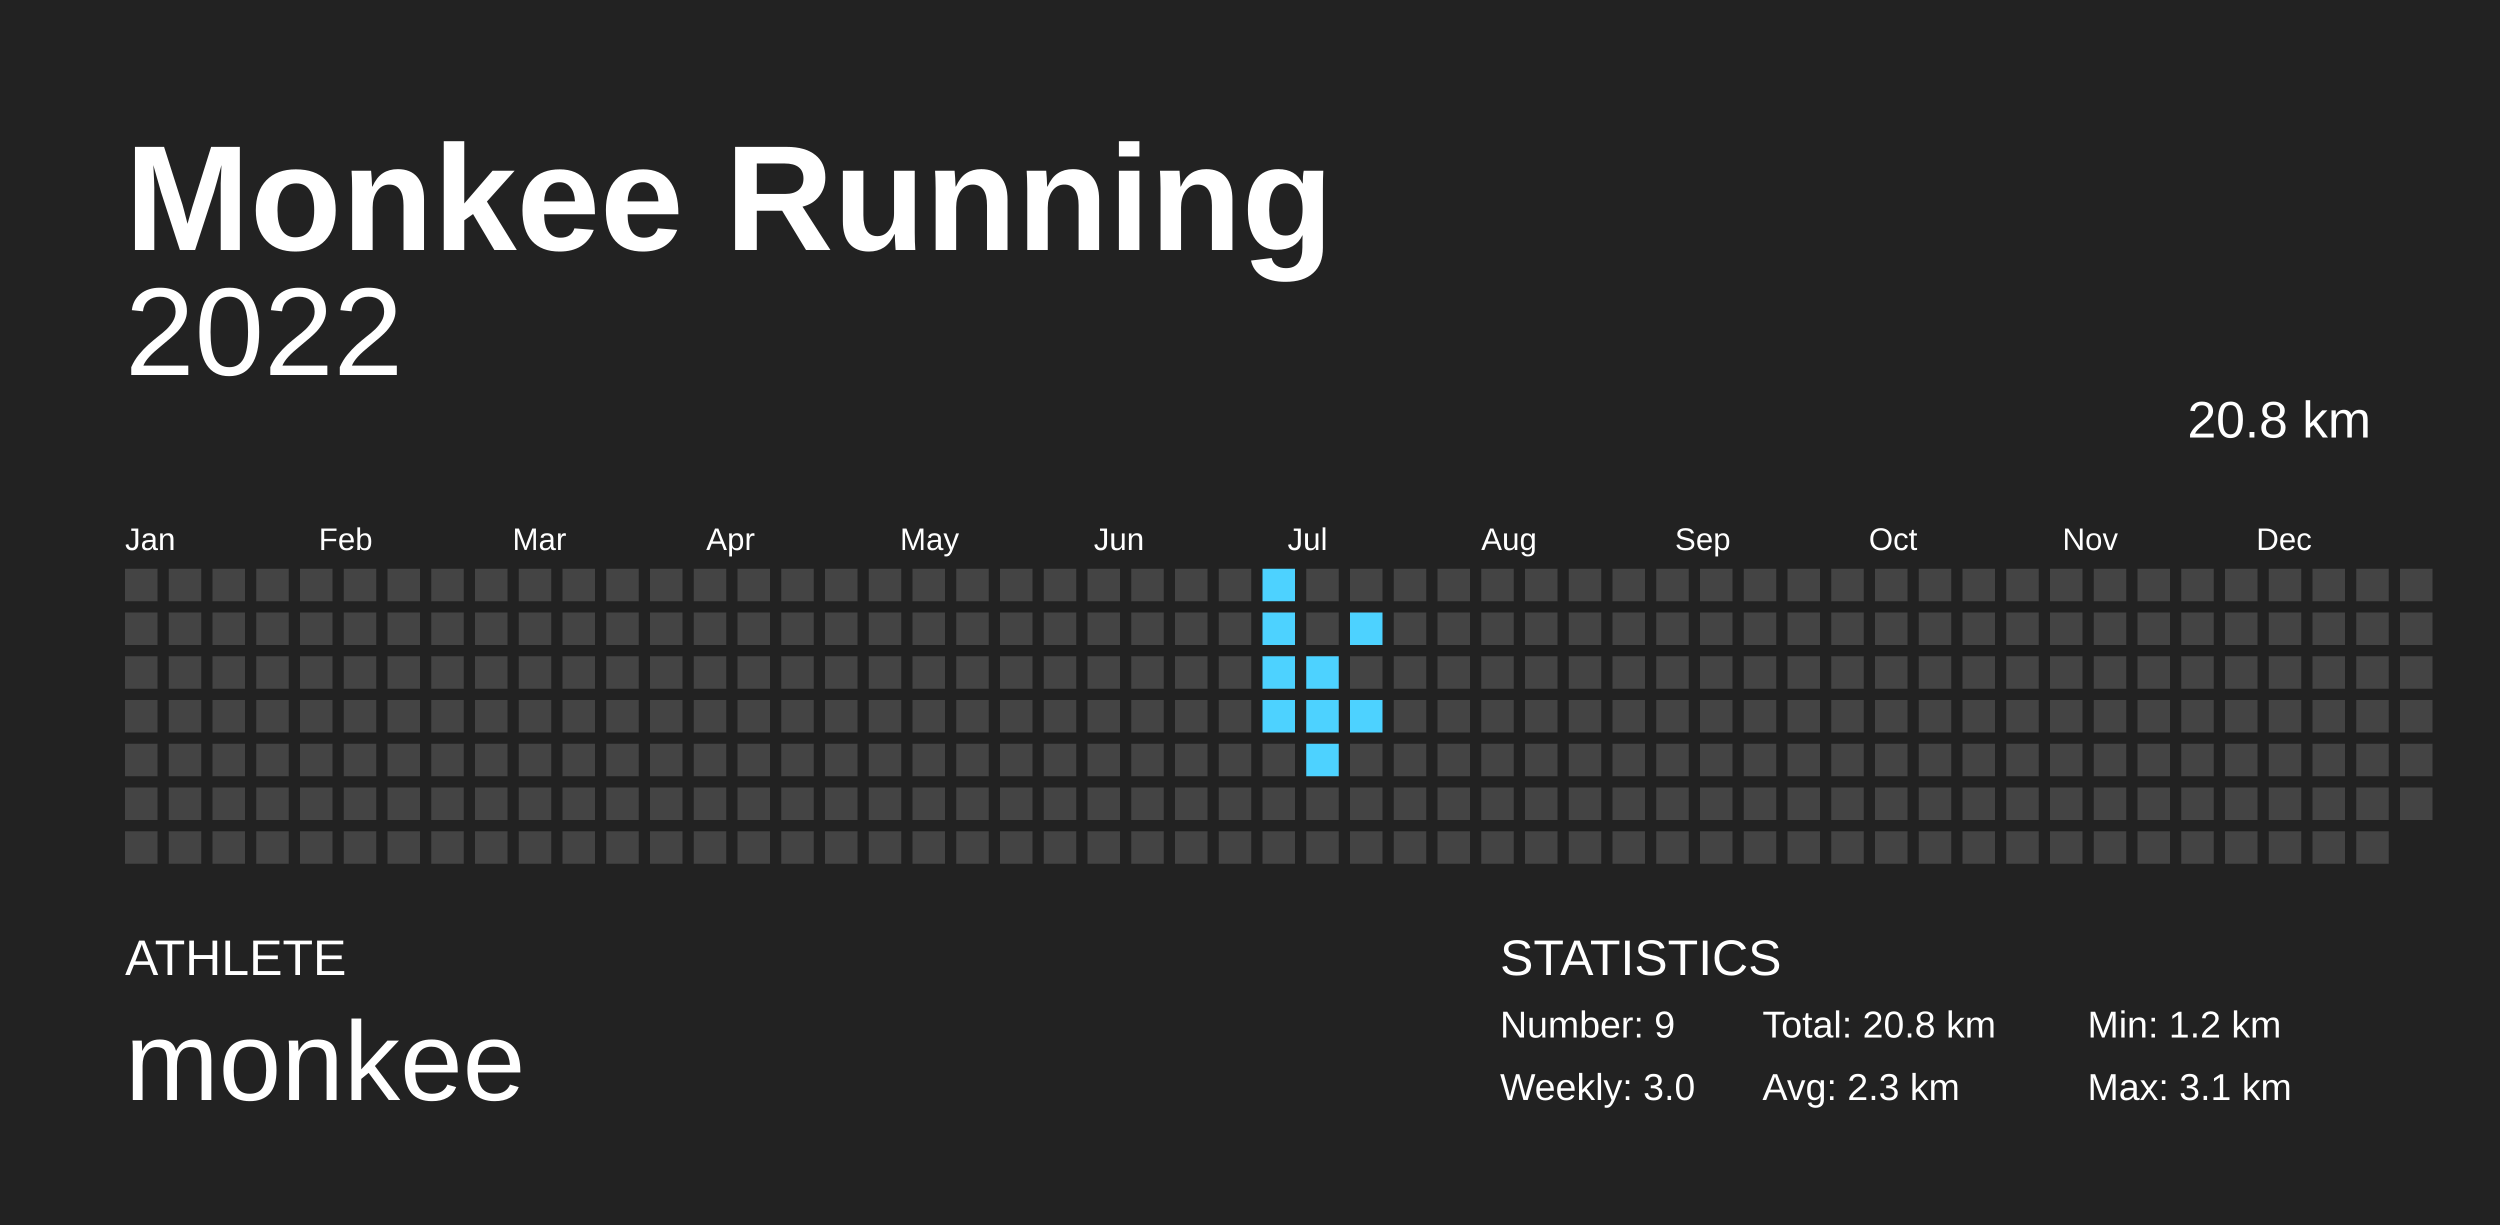
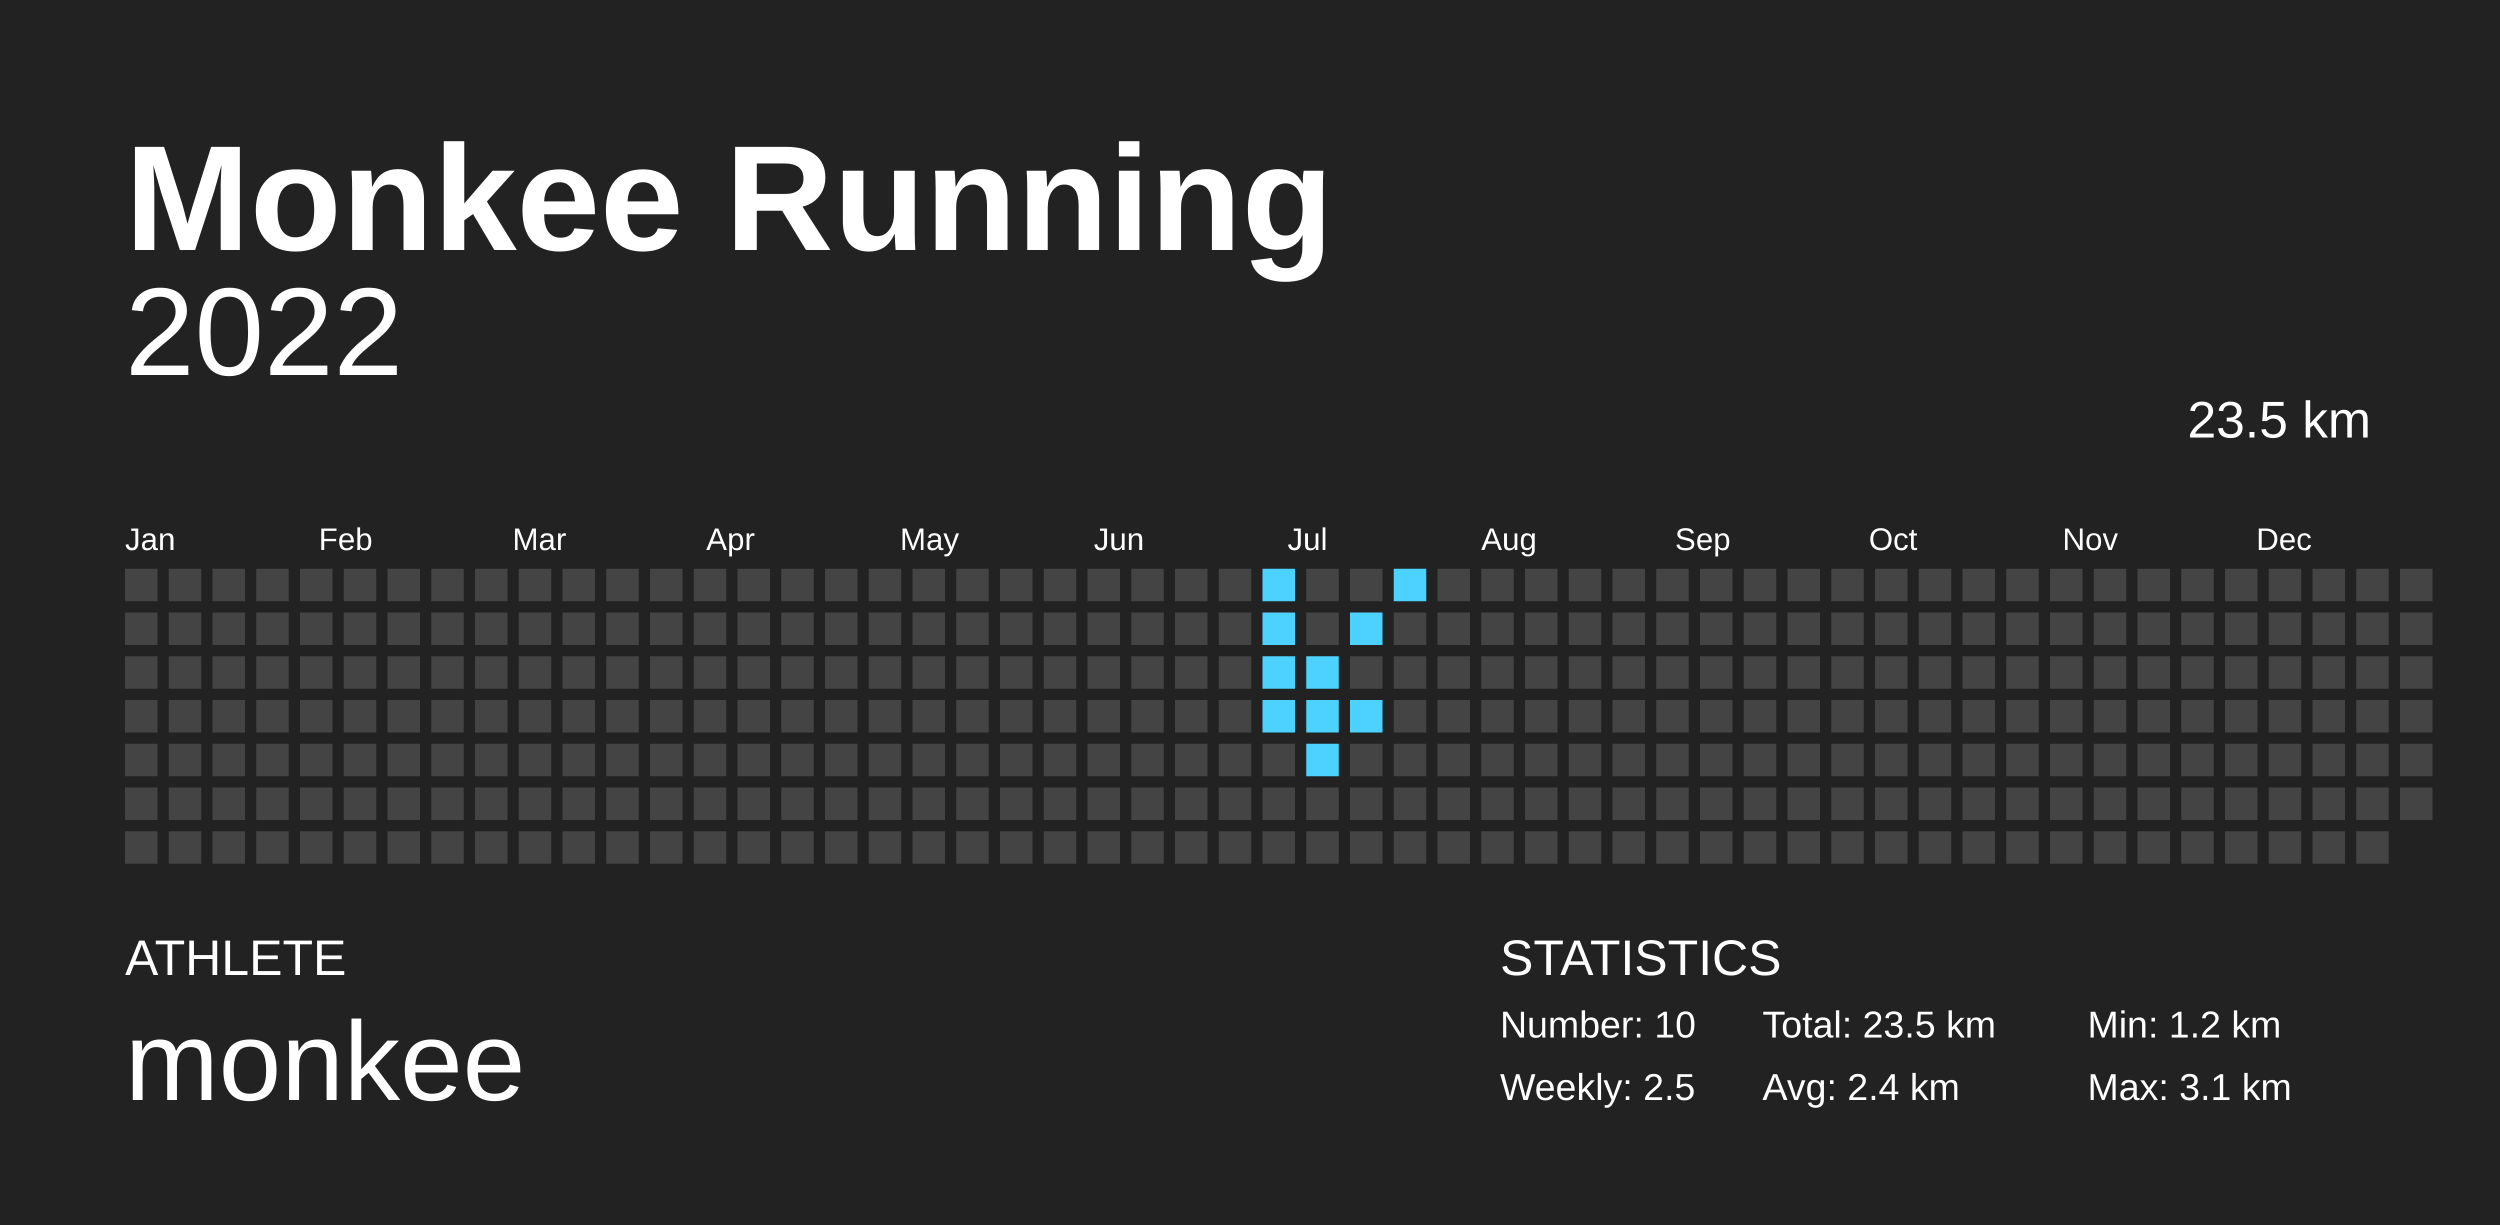
<svg xmlns="http://www.w3.org/2000/svg" baseProfile="full" height="98mm" version="1.1" viewBox="0,0,200,98" width="200mm">
  <defs />
  <rect fill="#222222" height="98" width="200" x="0" y="0" />
  <text fill="#FFFFFF" style="font-size:12px; font-family:Arial; font-weight:bold;" x="10" y="20">Monkee Running</text>
  <text fill="#FFFFFF" style="font-size:4px; font-family:Arial" x="10" y="78">ATHLETE</text>
  <text fill="#FFFFFF" style="font-size:9px; font-family:Arial" x="10" y="88">monkee</text>
  <text fill="#FFFFFF" style="font-size:4px; font-family:Arial" x="120" y="78">STATISTICS</text>
-   <text fill="#FFFFFF" style="font-size:3px; font-family:Arial" x="120" y="83">Number: 9</text>
-   <text fill="#FFFFFF" style="font-size:3px; font-family:Arial" x="120" y="88">Weekly: 3.0</text>
-   <text fill="#FFFFFF" style="font-size:3px; font-family:Arial" x="141" y="83">Total: 20.8 km</text>
-   <text fill="#FFFFFF" style="font-size:3px; font-family:Arial" x="141" y="88">Avg: 2.3 km</text>
+   <text fill="#FFFFFF" style="font-size:3px; font-family:Arial" x="120" y="83">Number: 10</text>
+   <text fill="#FFFFFF" style="font-size:3px; font-family:Arial" x="120" y="88">Weekly: 2.5</text>
+   <text fill="#FFFFFF" style="font-size:3px; font-family:Arial" x="141" y="83">Total: 23.5 km</text>
+   <text fill="#FFFFFF" style="font-size:3px; font-family:Arial" x="141" y="88">Avg: 2.4 km</text>
  <text fill="#FFFFFF" style="font-size:3px; font-family:Arial" x="167" y="83">Min: 1.2 km</text>
  <text fill="#FFFFFF" style="font-size:3px; font-family:Arial" x="167" y="88">Max: 3.1 km</text>
  <text alignment-baseline="hanging" fill="#FFFFFF" style="font-size:10.0px; font-family:Arial;" x="10" y="30">2022</text>
-   <text alignment-baseline="hanging" fill="#FFFFFF" style="font-size:4.125px; font-family:Arial;" x="175" y="35">20.8 km</text>
+   <text alignment-baseline="hanging" fill="#FFFFFF" style="font-size:4.125px; font-family:Arial;" x="175" y="35">23.5 km</text>
  <text fill="#FFFFFF" style="font-size:2.5px; font-family:Arial" x="10.0" y="44">Jan</text>
  <text fill="#FFFFFF" style="font-size:2.5px; font-family:Arial" x="25.5" y="44">Feb</text>
  <text fill="#FFFFFF" style="font-size:2.5px; font-family:Arial" x="41.0" y="44">Mar</text>
  <text fill="#FFFFFF" style="font-size:2.5px; font-family:Arial" x="56.5" y="44">Apr</text>
  <text fill="#FFFFFF" style="font-size:2.5px; font-family:Arial" x="72.0" y="44">May</text>
  <text fill="#FFFFFF" style="font-size:2.5px; font-family:Arial" x="87.5" y="44">Jun</text>
  <text fill="#FFFFFF" style="font-size:2.5px; font-family:Arial" x="103.0" y="44">Jul</text>
  <text fill="#FFFFFF" style="font-size:2.5px; font-family:Arial" x="118.5" y="44">Aug</text>
  <text fill="#FFFFFF" style="font-size:2.5px; font-family:Arial" x="134.0" y="44">Sep</text>
  <text fill="#FFFFFF" style="font-size:2.5px; font-family:Arial" x="149.5" y="44">Oct</text>
  <text fill="#FFFFFF" style="font-size:2.5px; font-family:Arial" x="165.0" y="44">Nov</text>
  <text fill="#FFFFFF" style="font-size:2.5px; font-family:Arial" x="180.5" y="44">Dec</text>
  <rect fill="#444444" height="2.6" width="2.6" x="10.0" y="45.5" />
  <rect fill="#444444" height="2.6" width="2.6" x="10.0" y="49.0" />
  <rect fill="#444444" height="2.6" width="2.6" x="10.0" y="52.5" />
  <rect fill="#444444" height="2.6" width="2.6" x="10.0" y="56.0" />
  <rect fill="#444444" height="2.6" width="2.6" x="10.0" y="59.5" />
  <rect fill="#444444" height="2.6" width="2.6" x="10.0" y="63.0" />
  <rect fill="#444444" height="2.6" width="2.6" x="10.0" y="66.5" />
  <rect fill="#444444" height="2.6" width="2.6" x="13.5" y="45.5" />
  <rect fill="#444444" height="2.6" width="2.6" x="13.5" y="49.0" />
  <rect fill="#444444" height="2.6" width="2.6" x="13.5" y="52.5" />
  <rect fill="#444444" height="2.6" width="2.6" x="13.5" y="56.0" />
  <rect fill="#444444" height="2.6" width="2.6" x="13.5" y="59.5" />
  <rect fill="#444444" height="2.6" width="2.6" x="13.5" y="63.0" />
  <rect fill="#444444" height="2.6" width="2.6" x="13.5" y="66.5" />
  <rect fill="#444444" height="2.6" width="2.6" x="17.0" y="45.5" />
  <rect fill="#444444" height="2.6" width="2.6" x="17.0" y="49.0" />
  <rect fill="#444444" height="2.6" width="2.6" x="17.0" y="52.5" />
  <rect fill="#444444" height="2.6" width="2.6" x="17.0" y="56.0" />
  <rect fill="#444444" height="2.6" width="2.6" x="17.0" y="59.5" />
  <rect fill="#444444" height="2.6" width="2.6" x="17.0" y="63.0" />
  <rect fill="#444444" height="2.6" width="2.6" x="17.0" y="66.5" />
  <rect fill="#444444" height="2.6" width="2.6" x="20.5" y="45.5" />
  <rect fill="#444444" height="2.6" width="2.6" x="20.5" y="49.0" />
  <rect fill="#444444" height="2.6" width="2.6" x="20.5" y="52.5" />
  <rect fill="#444444" height="2.6" width="2.6" x="20.5" y="56.0" />
  <rect fill="#444444" height="2.6" width="2.6" x="20.5" y="59.5" />
  <rect fill="#444444" height="2.6" width="2.6" x="20.5" y="63.0" />
  <rect fill="#444444" height="2.6" width="2.6" x="20.5" y="66.5" />
  <rect fill="#444444" height="2.6" width="2.6" x="24.0" y="45.5" />
  <rect fill="#444444" height="2.6" width="2.6" x="24.0" y="49.0" />
  <rect fill="#444444" height="2.6" width="2.6" x="24.0" y="52.5" />
  <rect fill="#444444" height="2.6" width="2.6" x="24.0" y="56.0" />
  <rect fill="#444444" height="2.6" width="2.6" x="24.0" y="59.5" />
  <rect fill="#444444" height="2.6" width="2.6" x="24.0" y="63.0" />
  <rect fill="#444444" height="2.6" width="2.6" x="24.0" y="66.5" />
  <rect fill="#444444" height="2.6" width="2.6" x="27.5" y="45.5" />
  <rect fill="#444444" height="2.6" width="2.6" x="27.5" y="49.0" />
  <rect fill="#444444" height="2.6" width="2.6" x="27.5" y="52.5" />
  <rect fill="#444444" height="2.6" width="2.6" x="27.5" y="56.0" />
  <rect fill="#444444" height="2.6" width="2.6" x="27.5" y="59.5" />
  <rect fill="#444444" height="2.6" width="2.6" x="27.5" y="63.0" />
  <rect fill="#444444" height="2.6" width="2.6" x="27.5" y="66.5" />
  <rect fill="#444444" height="2.6" width="2.6" x="31.0" y="45.5" />
  <rect fill="#444444" height="2.6" width="2.6" x="31.0" y="49.0" />
  <rect fill="#444444" height="2.6" width="2.6" x="31.0" y="52.5" />
  <rect fill="#444444" height="2.6" width="2.6" x="31.0" y="56.0" />
  <rect fill="#444444" height="2.6" width="2.6" x="31.0" y="59.5" />
  <rect fill="#444444" height="2.6" width="2.6" x="31.0" y="63.0" />
  <rect fill="#444444" height="2.6" width="2.6" x="31.0" y="66.5" />
  <rect fill="#444444" height="2.6" width="2.6" x="34.5" y="45.5" />
  <rect fill="#444444" height="2.6" width="2.6" x="34.5" y="49.0" />
  <rect fill="#444444" height="2.6" width="2.6" x="34.5" y="52.5" />
  <rect fill="#444444" height="2.6" width="2.6" x="34.5" y="56.0" />
  <rect fill="#444444" height="2.6" width="2.6" x="34.5" y="59.5" />
  <rect fill="#444444" height="2.6" width="2.6" x="34.5" y="63.0" />
  <rect fill="#444444" height="2.6" width="2.6" x="34.5" y="66.5" />
  <rect fill="#444444" height="2.6" width="2.6" x="38.0" y="45.5" />
  <rect fill="#444444" height="2.6" width="2.6" x="38.0" y="49.0" />
  <rect fill="#444444" height="2.6" width="2.6" x="38.0" y="52.5" />
  <rect fill="#444444" height="2.6" width="2.6" x="38.0" y="56.0" />
  <rect fill="#444444" height="2.6" width="2.6" x="38.0" y="59.5" />
  <rect fill="#444444" height="2.6" width="2.6" x="38.0" y="63.0" />
  <rect fill="#444444" height="2.6" width="2.6" x="38.0" y="66.5" />
  <rect fill="#444444" height="2.6" width="2.6" x="41.5" y="45.5" />
  <rect fill="#444444" height="2.6" width="2.6" x="41.5" y="49.0" />
  <rect fill="#444444" height="2.6" width="2.6" x="41.5" y="52.5" />
  <rect fill="#444444" height="2.6" width="2.6" x="41.5" y="56.0" />
  <rect fill="#444444" height="2.6" width="2.6" x="41.5" y="59.5" />
  <rect fill="#444444" height="2.6" width="2.6" x="41.5" y="63.0" />
  <rect fill="#444444" height="2.6" width="2.6" x="41.5" y="66.5" />
  <rect fill="#444444" height="2.6" width="2.6" x="45.0" y="45.5" />
  <rect fill="#444444" height="2.6" width="2.6" x="45.0" y="49.0" />
  <rect fill="#444444" height="2.6" width="2.6" x="45.0" y="52.5" />
  <rect fill="#444444" height="2.6" width="2.6" x="45.0" y="56.0" />
  <rect fill="#444444" height="2.6" width="2.6" x="45.0" y="59.5" />
  <rect fill="#444444" height="2.6" width="2.6" x="45.0" y="63.0" />
  <rect fill="#444444" height="2.6" width="2.6" x="45.0" y="66.5" />
  <rect fill="#444444" height="2.6" width="2.6" x="48.5" y="45.5" />
  <rect fill="#444444" height="2.6" width="2.6" x="48.5" y="49.0" />
  <rect fill="#444444" height="2.6" width="2.6" x="48.5" y="52.5" />
  <rect fill="#444444" height="2.6" width="2.6" x="48.5" y="56.0" />
  <rect fill="#444444" height="2.6" width="2.6" x="48.5" y="59.5" />
  <rect fill="#444444" height="2.6" width="2.6" x="48.5" y="63.0" />
  <rect fill="#444444" height="2.6" width="2.6" x="48.5" y="66.5" />
  <rect fill="#444444" height="2.6" width="2.6" x="52.0" y="45.5" />
  <rect fill="#444444" height="2.6" width="2.6" x="52.0" y="49.0" />
  <rect fill="#444444" height="2.6" width="2.6" x="52.0" y="52.5" />
  <rect fill="#444444" height="2.6" width="2.6" x="52.0" y="56.0" />
  <rect fill="#444444" height="2.6" width="2.6" x="52.0" y="59.5" />
  <rect fill="#444444" height="2.6" width="2.6" x="52.0" y="63.0" />
  <rect fill="#444444" height="2.6" width="2.6" x="52.0" y="66.5" />
  <rect fill="#444444" height="2.6" width="2.6" x="55.5" y="45.5" />
  <rect fill="#444444" height="2.6" width="2.6" x="55.5" y="49.0" />
  <rect fill="#444444" height="2.6" width="2.6" x="55.5" y="52.5" />
  <rect fill="#444444" height="2.6" width="2.6" x="55.5" y="56.0" />
  <rect fill="#444444" height="2.6" width="2.6" x="55.5" y="59.5" />
  <rect fill="#444444" height="2.6" width="2.6" x="55.5" y="63.0" />
  <rect fill="#444444" height="2.6" width="2.6" x="55.5" y="66.5" />
  <rect fill="#444444" height="2.6" width="2.6" x="59.0" y="45.5" />
  <rect fill="#444444" height="2.6" width="2.6" x="59.0" y="49.0" />
  <rect fill="#444444" height="2.6" width="2.6" x="59.0" y="52.5" />
  <rect fill="#444444" height="2.6" width="2.6" x="59.0" y="56.0" />
  <rect fill="#444444" height="2.6" width="2.6" x="59.0" y="59.5" />
  <rect fill="#444444" height="2.6" width="2.6" x="59.0" y="63.0" />
  <rect fill="#444444" height="2.6" width="2.6" x="59.0" y="66.5" />
  <rect fill="#444444" height="2.6" width="2.6" x="62.5" y="45.5" />
  <rect fill="#444444" height="2.6" width="2.6" x="62.5" y="49.0" />
  <rect fill="#444444" height="2.6" width="2.6" x="62.5" y="52.5" />
  <rect fill="#444444" height="2.6" width="2.6" x="62.5" y="56.0" />
  <rect fill="#444444" height="2.6" width="2.6" x="62.5" y="59.5" />
  <rect fill="#444444" height="2.6" width="2.6" x="62.5" y="63.0" />
  <rect fill="#444444" height="2.6" width="2.6" x="62.5" y="66.5" />
  <rect fill="#444444" height="2.6" width="2.6" x="66.0" y="45.5" />
  <rect fill="#444444" height="2.6" width="2.6" x="66.0" y="49.0" />
  <rect fill="#444444" height="2.6" width="2.6" x="66.0" y="52.5" />
  <rect fill="#444444" height="2.6" width="2.6" x="66.0" y="56.0" />
  <rect fill="#444444" height="2.6" width="2.6" x="66.0" y="59.5" />
  <rect fill="#444444" height="2.6" width="2.6" x="66.0" y="63.0" />
  <rect fill="#444444" height="2.6" width="2.6" x="66.0" y="66.5" />
  <rect fill="#444444" height="2.6" width="2.6" x="69.5" y="45.5" />
  <rect fill="#444444" height="2.6" width="2.6" x="69.5" y="49.0" />
  <rect fill="#444444" height="2.6" width="2.6" x="69.5" y="52.5" />
  <rect fill="#444444" height="2.6" width="2.6" x="69.5" y="56.0" />
  <rect fill="#444444" height="2.6" width="2.6" x="69.5" y="59.5" />
  <rect fill="#444444" height="2.6" width="2.6" x="69.5" y="63.0" />
  <rect fill="#444444" height="2.6" width="2.6" x="69.5" y="66.5" />
  <rect fill="#444444" height="2.6" width="2.6" x="73.0" y="45.5" />
  <rect fill="#444444" height="2.6" width="2.6" x="73.0" y="49.0" />
  <rect fill="#444444" height="2.6" width="2.6" x="73.0" y="52.5" />
  <rect fill="#444444" height="2.6" width="2.6" x="73.0" y="56.0" />
  <rect fill="#444444" height="2.6" width="2.6" x="73.0" y="59.5" />
  <rect fill="#444444" height="2.6" width="2.6" x="73.0" y="63.0" />
  <rect fill="#444444" height="2.6" width="2.6" x="73.0" y="66.5" />
  <rect fill="#444444" height="2.6" width="2.6" x="76.5" y="45.5" />
  <rect fill="#444444" height="2.6" width="2.6" x="76.5" y="49.0" />
  <rect fill="#444444" height="2.6" width="2.6" x="76.5" y="52.5" />
  <rect fill="#444444" height="2.6" width="2.6" x="76.5" y="56.0" />
  <rect fill="#444444" height="2.6" width="2.6" x="76.5" y="59.5" />
  <rect fill="#444444" height="2.6" width="2.6" x="76.5" y="63.0" />
  <rect fill="#444444" height="2.6" width="2.6" x="76.5" y="66.5" />
  <rect fill="#444444" height="2.6" width="2.6" x="80.0" y="45.5" />
  <rect fill="#444444" height="2.6" width="2.6" x="80.0" y="49.0" />
  <rect fill="#444444" height="2.6" width="2.6" x="80.0" y="52.5" />
  <rect fill="#444444" height="2.6" width="2.6" x="80.0" y="56.0" />
  <rect fill="#444444" height="2.6" width="2.6" x="80.0" y="59.5" />
  <rect fill="#444444" height="2.6" width="2.6" x="80.0" y="63.0" />
  <rect fill="#444444" height="2.6" width="2.6" x="80.0" y="66.5" />
  <rect fill="#444444" height="2.6" width="2.6" x="83.5" y="45.5" />
  <rect fill="#444444" height="2.6" width="2.6" x="83.5" y="49.0" />
  <rect fill="#444444" height="2.6" width="2.6" x="83.5" y="52.5" />
  <rect fill="#444444" height="2.6" width="2.6" x="83.5" y="56.0" />
  <rect fill="#444444" height="2.6" width="2.6" x="83.5" y="59.5" />
  <rect fill="#444444" height="2.6" width="2.6" x="83.5" y="63.0" />
  <rect fill="#444444" height="2.6" width="2.6" x="83.5" y="66.5" />
  <rect fill="#444444" height="2.6" width="2.6" x="87.0" y="45.5" />
  <rect fill="#444444" height="2.6" width="2.6" x="87.0" y="49.0" />
  <rect fill="#444444" height="2.6" width="2.6" x="87.0" y="52.5" />
  <rect fill="#444444" height="2.6" width="2.6" x="87.0" y="56.0" />
  <rect fill="#444444" height="2.6" width="2.6" x="87.0" y="59.5" />
  <rect fill="#444444" height="2.6" width="2.6" x="87.0" y="63.0" />
  <rect fill="#444444" height="2.6" width="2.6" x="87.0" y="66.5" />
  <rect fill="#444444" height="2.6" width="2.6" x="90.5" y="45.5" />
  <rect fill="#444444" height="2.6" width="2.6" x="90.5" y="49.0" />
  <rect fill="#444444" height="2.6" width="2.6" x="90.5" y="52.5" />
  <rect fill="#444444" height="2.6" width="2.6" x="90.5" y="56.0" />
  <rect fill="#444444" height="2.6" width="2.6" x="90.5" y="59.5" />
  <rect fill="#444444" height="2.6" width="2.6" x="90.5" y="63.0" />
  <rect fill="#444444" height="2.6" width="2.6" x="90.5" y="66.5" />
  <rect fill="#444444" height="2.6" width="2.6" x="94.0" y="45.5" />
  <rect fill="#444444" height="2.6" width="2.6" x="94.0" y="49.0" />
  <rect fill="#444444" height="2.6" width="2.6" x="94.0" y="52.5" />
  <rect fill="#444444" height="2.6" width="2.6" x="94.0" y="56.0" />
  <rect fill="#444444" height="2.6" width="2.6" x="94.0" y="59.5" />
  <rect fill="#444444" height="2.6" width="2.6" x="94.0" y="63.0" />
  <rect fill="#444444" height="2.6" width="2.6" x="94.0" y="66.5" />
  <rect fill="#444444" height="2.6" width="2.6" x="97.5" y="45.5" />
  <rect fill="#444444" height="2.6" width="2.6" x="97.5" y="49.0" />
  <rect fill="#444444" height="2.6" width="2.6" x="97.5" y="52.5" />
  <rect fill="#444444" height="2.6" width="2.6" x="97.5" y="56.0" />
  <rect fill="#444444" height="2.6" width="2.6" x="97.5" y="59.5" />
  <rect fill="#444444" height="2.6" width="2.6" x="97.5" y="63.0" />
  <rect fill="#444444" height="2.6" width="2.6" x="97.5" y="66.5" />
  <rect fill="#4dd2ff" height="2.6" width="2.6" x="101.0" y="45.5" />
  <rect fill="#4dd2ff" height="2.6" width="2.6" x="101.0" y="49.0" />
  <rect fill="#4dd2ff" height="2.6" width="2.6" x="101.0" y="52.5" />
  <rect fill="#4dd2ff" height="2.6" width="2.6" x="101.0" y="56.0" />
  <rect fill="#444444" height="2.6" width="2.6" x="101.0" y="59.5" />
  <rect fill="#444444" height="2.6" width="2.6" x="101.0" y="63.0" />
  <rect fill="#444444" height="2.6" width="2.6" x="101.0" y="66.5" />
  <rect fill="#444444" height="2.6" width="2.6" x="104.5" y="45.5" />
  <rect fill="#444444" height="2.6" width="2.6" x="104.5" y="49.0" />
  <rect fill="#4dd2ff" height="2.6" width="2.6" x="104.5" y="52.5" />
  <rect fill="#4dd2ff" height="2.6" width="2.6" x="104.5" y="56.0" />
  <rect fill="#4dd2ff" height="2.6" width="2.6" x="104.5" y="59.5" />
  <rect fill="#444444" height="2.6" width="2.6" x="104.5" y="63.0" />
  <rect fill="#444444" height="2.6" width="2.6" x="104.5" y="66.5" />
  <rect fill="#444444" height="2.6" width="2.6" x="108.0" y="45.5" />
  <rect fill="#4dd2ff" height="2.6" width="2.6" x="108.0" y="49.0" />
  <rect fill="#444444" height="2.6" width="2.6" x="108.0" y="52.5" />
  <rect fill="#4dd2ff" height="2.6" width="2.6" x="108.0" y="56.0" />
  <rect fill="#444444" height="2.6" width="2.6" x="108.0" y="59.5" />
  <rect fill="#444444" height="2.6" width="2.6" x="108.0" y="63.0" />
  <rect fill="#444444" height="2.6" width="2.6" x="108.0" y="66.5" />
-   <rect fill="#444444" height="2.6" width="2.6" x="111.5" y="45.5" />
+   <rect fill="#4dd2ff" height="2.6" width="2.6" x="111.5" y="45.5" />
  <rect fill="#444444" height="2.6" width="2.6" x="111.5" y="49.0" />
  <rect fill="#444444" height="2.6" width="2.6" x="111.5" y="52.5" />
  <rect fill="#444444" height="2.6" width="2.6" x="111.5" y="56.0" />
  <rect fill="#444444" height="2.6" width="2.6" x="111.5" y="59.5" />
  <rect fill="#444444" height="2.6" width="2.6" x="111.5" y="63.0" />
  <rect fill="#444444" height="2.6" width="2.6" x="111.5" y="66.5" />
  <rect fill="#444444" height="2.6" width="2.6" x="115.0" y="45.5" />
  <rect fill="#444444" height="2.6" width="2.6" x="115.0" y="49.0" />
  <rect fill="#444444" height="2.6" width="2.6" x="115.0" y="52.5" />
  <rect fill="#444444" height="2.6" width="2.6" x="115.0" y="56.0" />
  <rect fill="#444444" height="2.6" width="2.6" x="115.0" y="59.5" />
  <rect fill="#444444" height="2.6" width="2.6" x="115.0" y="63.0" />
  <rect fill="#444444" height="2.6" width="2.6" x="115.0" y="66.5" />
  <rect fill="#444444" height="2.6" width="2.6" x="118.5" y="45.5" />
  <rect fill="#444444" height="2.6" width="2.6" x="118.5" y="49.0" />
  <rect fill="#444444" height="2.6" width="2.6" x="118.5" y="52.5" />
  <rect fill="#444444" height="2.6" width="2.6" x="118.5" y="56.0" />
  <rect fill="#444444" height="2.6" width="2.6" x="118.5" y="59.5" />
  <rect fill="#444444" height="2.6" width="2.6" x="118.5" y="63.0" />
  <rect fill="#444444" height="2.6" width="2.6" x="118.5" y="66.5" />
  <rect fill="#444444" height="2.6" width="2.6" x="122.0" y="45.5" />
  <rect fill="#444444" height="2.6" width="2.6" x="122.0" y="49.0" />
  <rect fill="#444444" height="2.6" width="2.6" x="122.0" y="52.5" />
  <rect fill="#444444" height="2.6" width="2.6" x="122.0" y="56.0" />
  <rect fill="#444444" height="2.6" width="2.6" x="122.0" y="59.5" />
  <rect fill="#444444" height="2.6" width="2.6" x="122.0" y="63.0" />
  <rect fill="#444444" height="2.6" width="2.6" x="122.0" y="66.5" />
  <rect fill="#444444" height="2.6" width="2.6" x="125.5" y="45.5" />
  <rect fill="#444444" height="2.6" width="2.6" x="125.5" y="49.0" />
  <rect fill="#444444" height="2.6" width="2.6" x="125.5" y="52.5" />
  <rect fill="#444444" height="2.6" width="2.6" x="125.5" y="56.0" />
  <rect fill="#444444" height="2.6" width="2.6" x="125.5" y="59.5" />
  <rect fill="#444444" height="2.6" width="2.6" x="125.5" y="63.0" />
  <rect fill="#444444" height="2.6" width="2.6" x="125.5" y="66.5" />
  <rect fill="#444444" height="2.6" width="2.6" x="129.0" y="45.5" />
  <rect fill="#444444" height="2.6" width="2.6" x="129.0" y="49.0" />
  <rect fill="#444444" height="2.6" width="2.6" x="129.0" y="52.5" />
  <rect fill="#444444" height="2.6" width="2.6" x="129.0" y="56.0" />
  <rect fill="#444444" height="2.6" width="2.6" x="129.0" y="59.5" />
  <rect fill="#444444" height="2.6" width="2.6" x="129.0" y="63.0" />
  <rect fill="#444444" height="2.6" width="2.6" x="129.0" y="66.5" />
  <rect fill="#444444" height="2.6" width="2.6" x="132.5" y="45.5" />
  <rect fill="#444444" height="2.6" width="2.6" x="132.5" y="49.0" />
  <rect fill="#444444" height="2.6" width="2.6" x="132.5" y="52.5" />
  <rect fill="#444444" height="2.6" width="2.6" x="132.5" y="56.0" />
  <rect fill="#444444" height="2.6" width="2.6" x="132.5" y="59.5" />
  <rect fill="#444444" height="2.6" width="2.6" x="132.5" y="63.0" />
  <rect fill="#444444" height="2.6" width="2.6" x="132.5" y="66.5" />
  <rect fill="#444444" height="2.6" width="2.6" x="136.0" y="45.5" />
  <rect fill="#444444" height="2.6" width="2.6" x="136.0" y="49.0" />
  <rect fill="#444444" height="2.6" width="2.6" x="136.0" y="52.5" />
  <rect fill="#444444" height="2.6" width="2.6" x="136.0" y="56.0" />
  <rect fill="#444444" height="2.6" width="2.6" x="136.0" y="59.5" />
  <rect fill="#444444" height="2.6" width="2.6" x="136.0" y="63.0" />
  <rect fill="#444444" height="2.6" width="2.6" x="136.0" y="66.5" />
  <rect fill="#444444" height="2.6" width="2.6" x="139.5" y="45.5" />
  <rect fill="#444444" height="2.6" width="2.6" x="139.5" y="49.0" />
  <rect fill="#444444" height="2.6" width="2.6" x="139.5" y="52.5" />
  <rect fill="#444444" height="2.6" width="2.6" x="139.5" y="56.0" />
  <rect fill="#444444" height="2.6" width="2.6" x="139.5" y="59.5" />
  <rect fill="#444444" height="2.6" width="2.6" x="139.5" y="63.0" />
  <rect fill="#444444" height="2.6" width="2.6" x="139.5" y="66.5" />
  <rect fill="#444444" height="2.6" width="2.6" x="143.0" y="45.5" />
  <rect fill="#444444" height="2.6" width="2.6" x="143.0" y="49.0" />
  <rect fill="#444444" height="2.6" width="2.6" x="143.0" y="52.5" />
  <rect fill="#444444" height="2.6" width="2.6" x="143.0" y="56.0" />
  <rect fill="#444444" height="2.6" width="2.6" x="143.0" y="59.5" />
  <rect fill="#444444" height="2.6" width="2.6" x="143.0" y="63.0" />
  <rect fill="#444444" height="2.6" width="2.6" x="143.0" y="66.5" />
  <rect fill="#444444" height="2.6" width="2.6" x="146.5" y="45.5" />
  <rect fill="#444444" height="2.6" width="2.6" x="146.5" y="49.0" />
  <rect fill="#444444" height="2.6" width="2.6" x="146.5" y="52.5" />
  <rect fill="#444444" height="2.6" width="2.6" x="146.5" y="56.0" />
  <rect fill="#444444" height="2.6" width="2.6" x="146.5" y="59.5" />
  <rect fill="#444444" height="2.6" width="2.6" x="146.5" y="63.0" />
  <rect fill="#444444" height="2.6" width="2.6" x="146.5" y="66.5" />
  <rect fill="#444444" height="2.6" width="2.6" x="150.0" y="45.5" />
  <rect fill="#444444" height="2.6" width="2.6" x="150.0" y="49.0" />
  <rect fill="#444444" height="2.6" width="2.6" x="150.0" y="52.5" />
  <rect fill="#444444" height="2.6" width="2.6" x="150.0" y="56.0" />
  <rect fill="#444444" height="2.6" width="2.6" x="150.0" y="59.5" />
  <rect fill="#444444" height="2.6" width="2.6" x="150.0" y="63.0" />
  <rect fill="#444444" height="2.6" width="2.6" x="150.0" y="66.5" />
  <rect fill="#444444" height="2.6" width="2.6" x="153.5" y="45.5" />
  <rect fill="#444444" height="2.6" width="2.6" x="153.5" y="49.0" />
  <rect fill="#444444" height="2.6" width="2.6" x="153.5" y="52.5" />
  <rect fill="#444444" height="2.6" width="2.6" x="153.5" y="56.0" />
  <rect fill="#444444" height="2.6" width="2.6" x="153.5" y="59.5" />
  <rect fill="#444444" height="2.6" width="2.6" x="153.5" y="63.0" />
  <rect fill="#444444" height="2.6" width="2.6" x="153.5" y="66.5" />
  <rect fill="#444444" height="2.6" width="2.6" x="157.0" y="45.5" />
  <rect fill="#444444" height="2.6" width="2.6" x="157.0" y="49.0" />
  <rect fill="#444444" height="2.6" width="2.6" x="157.0" y="52.5" />
  <rect fill="#444444" height="2.6" width="2.6" x="157.0" y="56.0" />
  <rect fill="#444444" height="2.6" width="2.6" x="157.0" y="59.5" />
  <rect fill="#444444" height="2.6" width="2.6" x="157.0" y="63.0" />
  <rect fill="#444444" height="2.6" width="2.6" x="157.0" y="66.5" />
  <rect fill="#444444" height="2.6" width="2.6" x="160.5" y="45.5" />
  <rect fill="#444444" height="2.6" width="2.6" x="160.5" y="49.0" />
  <rect fill="#444444" height="2.6" width="2.6" x="160.5" y="52.5" />
  <rect fill="#444444" height="2.6" width="2.6" x="160.5" y="56.0" />
  <rect fill="#444444" height="2.6" width="2.6" x="160.5" y="59.5" />
  <rect fill="#444444" height="2.6" width="2.6" x="160.5" y="63.0" />
  <rect fill="#444444" height="2.6" width="2.6" x="160.5" y="66.5" />
  <rect fill="#444444" height="2.6" width="2.6" x="164.0" y="45.5" />
  <rect fill="#444444" height="2.6" width="2.6" x="164.0" y="49.0" />
  <rect fill="#444444" height="2.6" width="2.6" x="164.0" y="52.5" />
  <rect fill="#444444" height="2.6" width="2.6" x="164.0" y="56.0" />
  <rect fill="#444444" height="2.6" width="2.6" x="164.0" y="59.5" />
  <rect fill="#444444" height="2.6" width="2.6" x="164.0" y="63.0" />
  <rect fill="#444444" height="2.6" width="2.6" x="164.0" y="66.5" />
  <rect fill="#444444" height="2.6" width="2.6" x="167.5" y="45.5" />
  <rect fill="#444444" height="2.6" width="2.6" x="167.5" y="49.0" />
  <rect fill="#444444" height="2.6" width="2.6" x="167.5" y="52.5" />
  <rect fill="#444444" height="2.6" width="2.6" x="167.5" y="56.0" />
  <rect fill="#444444" height="2.6" width="2.6" x="167.5" y="59.5" />
  <rect fill="#444444" height="2.6" width="2.6" x="167.5" y="63.0" />
  <rect fill="#444444" height="2.6" width="2.6" x="167.5" y="66.5" />
  <rect fill="#444444" height="2.6" width="2.6" x="171.0" y="45.5" />
  <rect fill="#444444" height="2.6" width="2.6" x="171.0" y="49.0" />
  <rect fill="#444444" height="2.6" width="2.6" x="171.0" y="52.5" />
  <rect fill="#444444" height="2.6" width="2.6" x="171.0" y="56.0" />
  <rect fill="#444444" height="2.6" width="2.6" x="171.0" y="59.5" />
  <rect fill="#444444" height="2.6" width="2.6" x="171.0" y="63.0" />
  <rect fill="#444444" height="2.6" width="2.6" x="171.0" y="66.5" />
  <rect fill="#444444" height="2.6" width="2.6" x="174.5" y="45.5" />
  <rect fill="#444444" height="2.6" width="2.6" x="174.5" y="49.0" />
  <rect fill="#444444" height="2.6" width="2.6" x="174.5" y="52.5" />
  <rect fill="#444444" height="2.6" width="2.6" x="174.5" y="56.0" />
  <rect fill="#444444" height="2.6" width="2.6" x="174.5" y="59.5" />
  <rect fill="#444444" height="2.6" width="2.6" x="174.5" y="63.0" />
  <rect fill="#444444" height="2.6" width="2.6" x="174.5" y="66.5" />
  <rect fill="#444444" height="2.6" width="2.6" x="178.0" y="45.5" />
  <rect fill="#444444" height="2.6" width="2.6" x="178.0" y="49.0" />
  <rect fill="#444444" height="2.6" width="2.6" x="178.0" y="52.5" />
  <rect fill="#444444" height="2.6" width="2.6" x="178.0" y="56.0" />
  <rect fill="#444444" height="2.6" width="2.6" x="178.0" y="59.5" />
  <rect fill="#444444" height="2.6" width="2.6" x="178.0" y="63.0" />
  <rect fill="#444444" height="2.6" width="2.6" x="178.0" y="66.5" />
  <rect fill="#444444" height="2.6" width="2.6" x="181.5" y="45.5" />
  <rect fill="#444444" height="2.6" width="2.6" x="181.5" y="49.0" />
  <rect fill="#444444" height="2.6" width="2.6" x="181.5" y="52.5" />
  <rect fill="#444444" height="2.6" width="2.6" x="181.5" y="56.0" />
  <rect fill="#444444" height="2.6" width="2.6" x="181.5" y="59.5" />
  <rect fill="#444444" height="2.6" width="2.6" x="181.5" y="63.0" />
  <rect fill="#444444" height="2.6" width="2.6" x="181.5" y="66.5" />
  <rect fill="#444444" height="2.6" width="2.6" x="185.0" y="45.5" />
  <rect fill="#444444" height="2.6" width="2.6" x="185.0" y="49.0" />
  <rect fill="#444444" height="2.6" width="2.6" x="185.0" y="52.5" />
  <rect fill="#444444" height="2.6" width="2.6" x="185.0" y="56.0" />
  <rect fill="#444444" height="2.6" width="2.6" x="185.0" y="59.5" />
  <rect fill="#444444" height="2.6" width="2.6" x="185.0" y="63.0" />
  <rect fill="#444444" height="2.6" width="2.6" x="185.0" y="66.5" />
  <rect fill="#444444" height="2.6" width="2.6" x="188.5" y="45.5" />
  <rect fill="#444444" height="2.6" width="2.6" x="188.5" y="49.0" />
  <rect fill="#444444" height="2.6" width="2.6" x="188.5" y="52.5" />
  <rect fill="#444444" height="2.6" width="2.6" x="188.5" y="56.0" />
  <rect fill="#444444" height="2.6" width="2.6" x="188.5" y="59.5" />
  <rect fill="#444444" height="2.6" width="2.6" x="188.5" y="63.0" />
  <rect fill="#444444" height="2.6" width="2.6" x="188.5" y="66.5" />
  <rect fill="#444444" height="2.6" width="2.6" x="192.0" y="45.5" />
  <rect fill="#444444" height="2.6" width="2.6" x="192.0" y="49.0" />
  <rect fill="#444444" height="2.6" width="2.6" x="192.0" y="52.5" />
  <rect fill="#444444" height="2.6" width="2.6" x="192.0" y="56.0" />
  <rect fill="#444444" height="2.6" width="2.6" x="192.0" y="59.5" />
  <rect fill="#444444" height="2.6" width="2.6" x="192.0" y="63.0" />
</svg>
